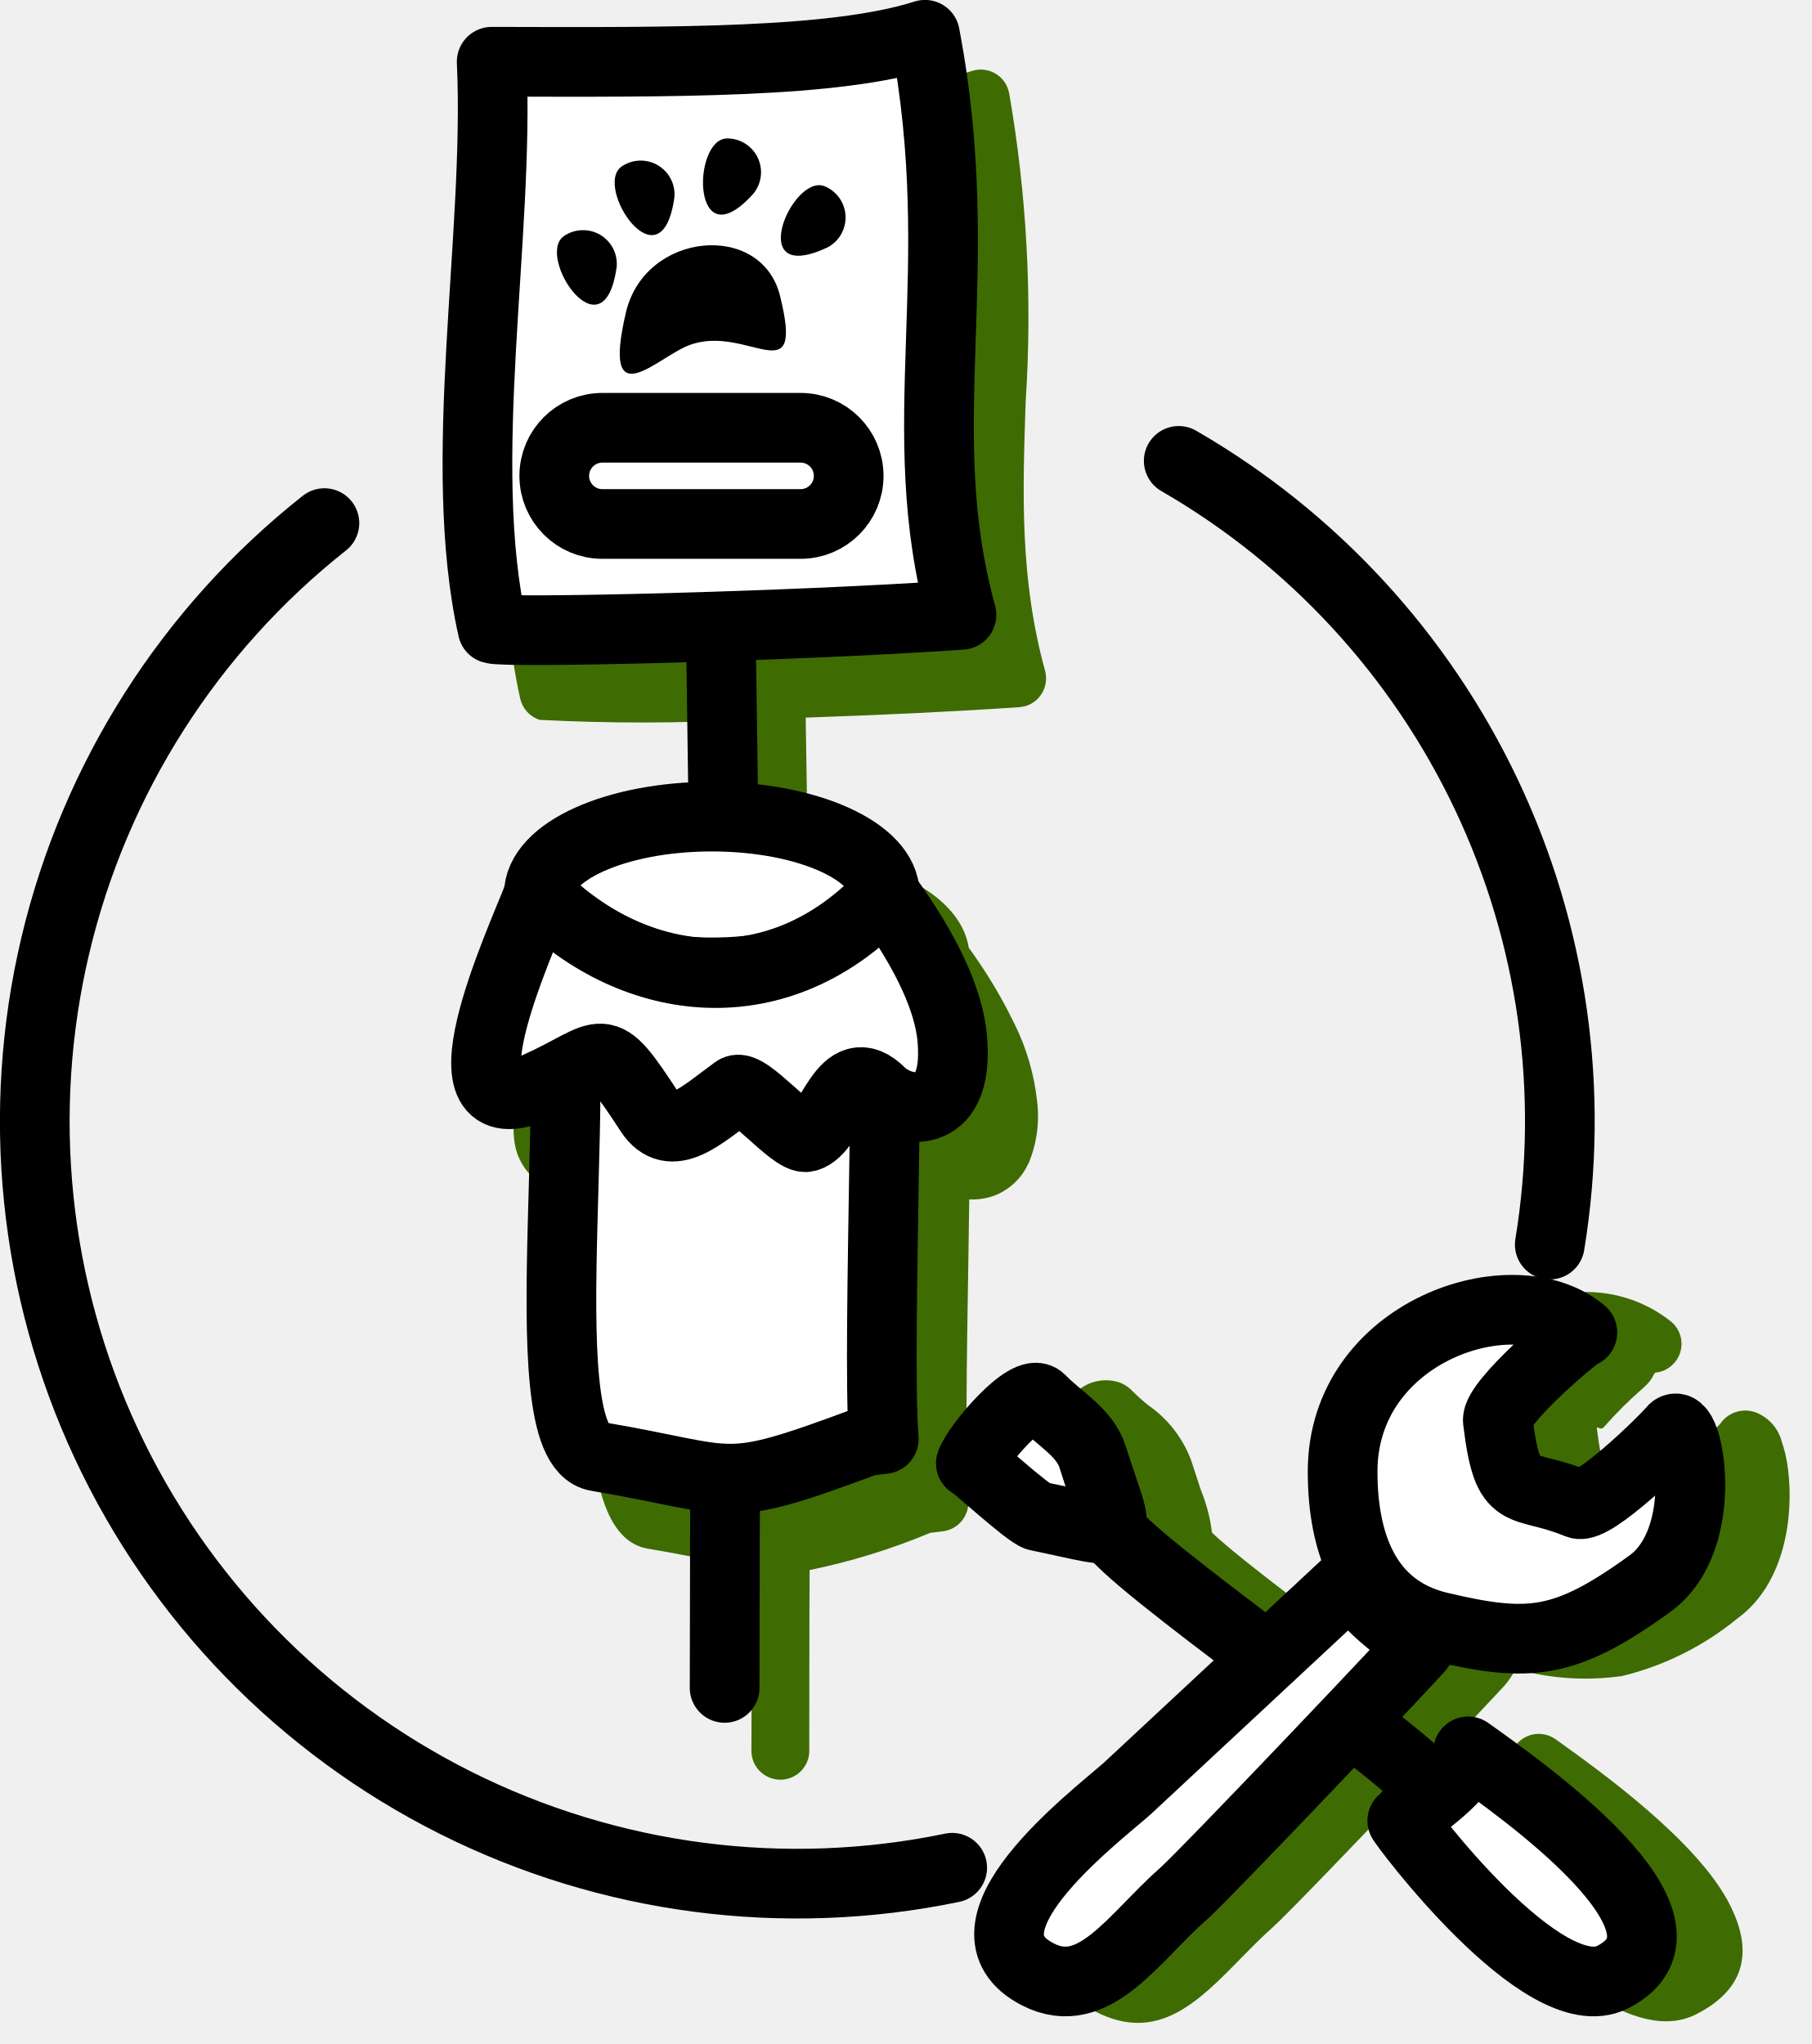
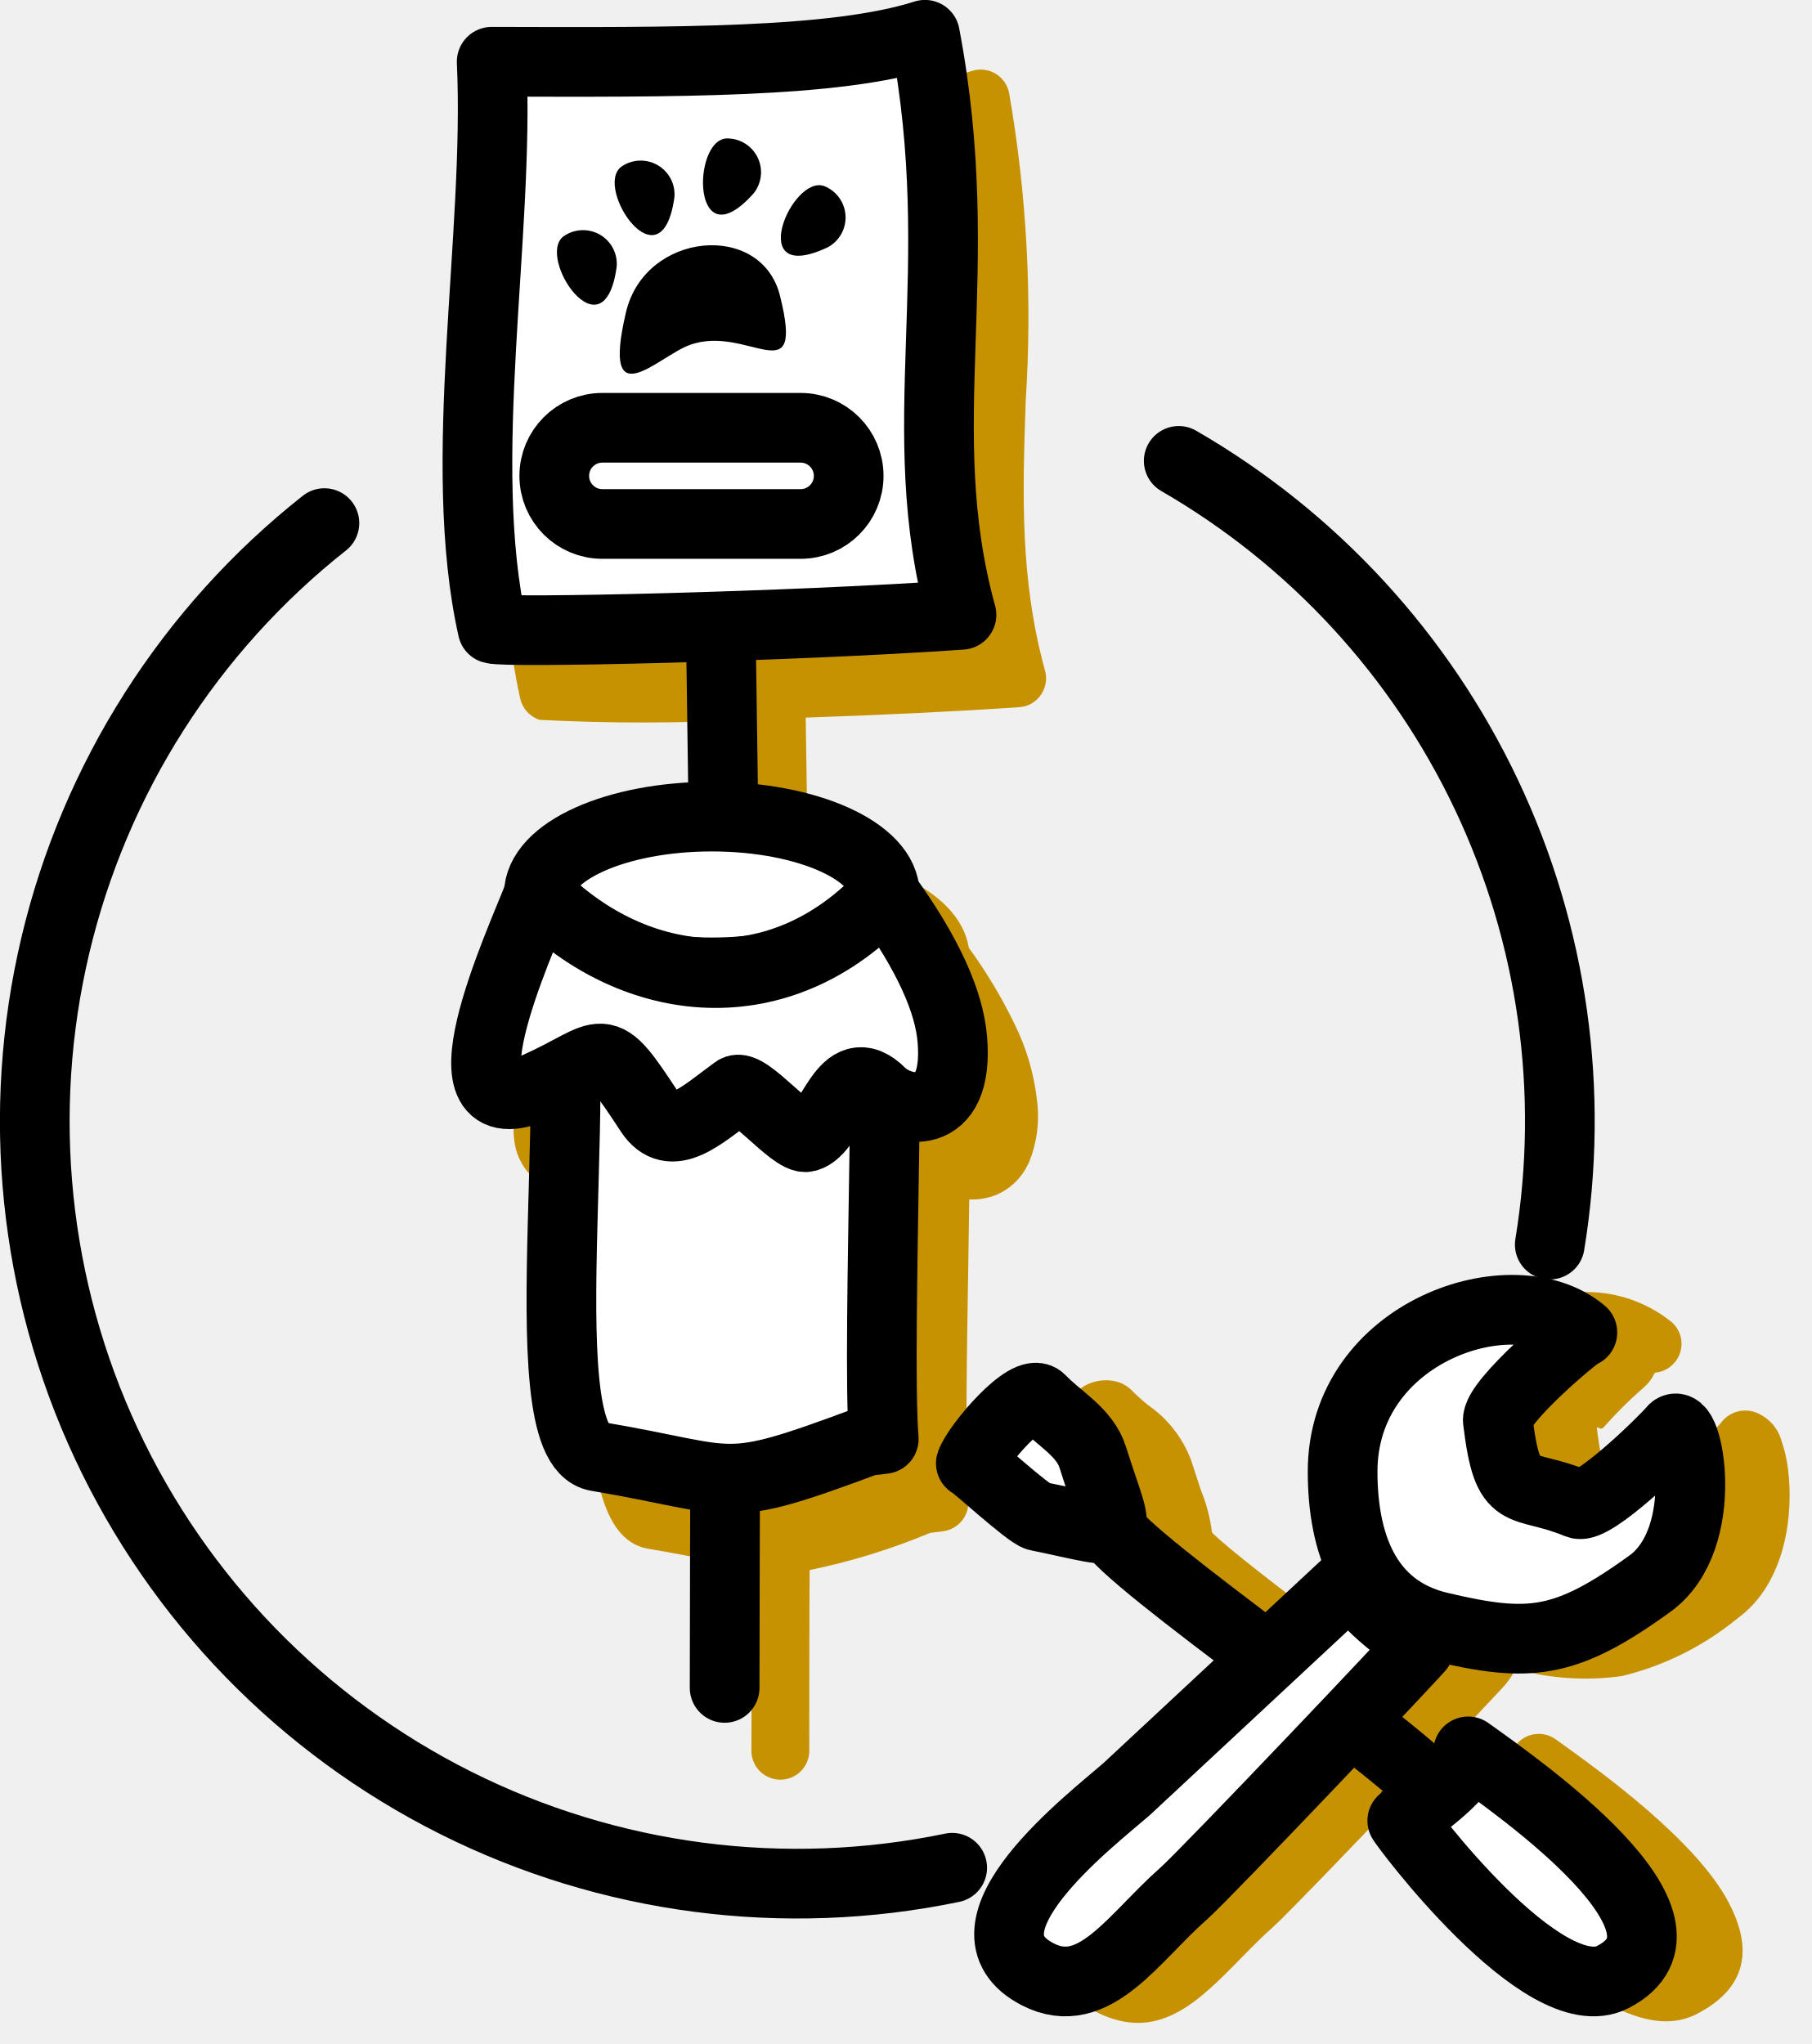
<svg xmlns="http://www.w3.org/2000/svg" width="78" height="88" viewBox="0 0 78 88" fill="none">
  <g clip-path="url(#clip0_660_1093)">
-     <path d="M34.839 75.409C34.83 75.734 34.694 76.042 34.462 76.268C34.229 76.494 33.917 76.621 33.593 76.621C33.268 76.621 32.956 76.494 32.723 76.268C32.491 76.042 32.355 75.734 32.346 75.409L32.369 69.246V67.52C31.897 67.443 31.362 67.334 30.728 67.21C30.008 67.063 29.141 66.885 27.894 66.676C25.068 66.196 25.238 60.211 25.409 53.994C25.44 52.949 25.471 51.904 25.486 50.874C23.821 51.455 22.846 50.967 22.335 49.837C21.491 47.971 23.187 43.844 24.1 41.63L24.363 40.987C24.487 39.64 25.579 38.509 27.274 37.743C28.863 37.08 30.561 36.715 32.283 36.667C32.26 34.767 32.237 32.858 32.206 30.984C29.217 31.144 26.221 31.146 23.232 30.992C23.026 30.926 22.841 30.808 22.694 30.649C22.548 30.491 22.445 30.297 22.396 30.086C21.366 25.502 21.715 20.075 22.048 14.786C22.305 11.682 22.399 8.567 22.328 5.453C22.319 5.29 22.343 5.126 22.398 4.972C22.453 4.818 22.538 4.676 22.648 4.555C22.758 4.434 22.891 4.336 23.04 4.267C23.188 4.198 23.349 4.159 23.512 4.153H24.085C31.696 4.176 38.246 4.199 41.846 3.053C42.159 2.954 42.499 2.983 42.791 3.134C43.082 3.285 43.302 3.545 43.402 3.858L43.441 4.005C44.204 8.393 44.443 12.855 44.153 17.299C44.021 21.248 43.897 24.91 44.989 28.882C45.074 29.199 45.031 29.537 44.868 29.822C44.706 30.108 44.438 30.318 44.122 30.407C44.037 30.422 43.959 30.438 43.874 30.446C41.187 30.632 37.866 30.787 34.684 30.895C34.715 32.823 34.746 34.774 34.769 36.733C36.163 36.853 37.53 37.193 38.818 37.74C40.444 38.468 41.505 39.54 41.706 40.806C42.452 41.828 43.105 42.915 43.658 44.053L43.689 44.115C44.192 45.139 44.514 46.242 44.641 47.375C44.762 48.303 44.634 49.246 44.269 50.108H44.261C43.981 50.717 43.481 51.198 42.861 51.453C42.499 51.594 42.111 51.658 41.723 51.639L41.684 54.388C41.614 58.654 41.552 62.781 41.684 64.6C41.706 64.918 41.605 65.232 41.403 65.478C41.201 65.725 40.913 65.884 40.597 65.925L40.04 65.995C38.367 66.695 36.63 67.231 34.853 67.595L34.845 69.244C34.845 70.769 34.837 72.144 34.837 75.407L34.839 75.409Z" fill="#3E6C02" />
+     <path d="M34.839 75.409C34.83 75.734 34.694 76.042 34.462 76.268C34.229 76.494 33.917 76.621 33.593 76.621C33.268 76.621 32.956 76.494 32.723 76.268C32.491 76.042 32.355 75.734 32.346 75.409L32.369 69.246V67.52C31.897 67.443 31.362 67.334 30.728 67.21C30.008 67.063 29.141 66.885 27.894 66.676C25.068 66.196 25.238 60.211 25.409 53.994C25.44 52.949 25.471 51.904 25.486 50.874C23.821 51.455 22.846 50.967 22.335 49.837C21.491 47.971 23.187 43.844 24.1 41.63L24.363 40.987C24.487 39.64 25.579 38.509 27.274 37.743C28.863 37.08 30.561 36.715 32.283 36.667C32.26 34.767 32.237 32.858 32.206 30.984C29.217 31.144 26.221 31.146 23.232 30.992C23.026 30.926 22.841 30.808 22.694 30.649C22.548 30.491 22.445 30.297 22.396 30.086C21.366 25.502 21.715 20.075 22.048 14.786C22.305 11.682 22.399 8.567 22.328 5.453C22.319 5.29 22.343 5.126 22.398 4.972C22.453 4.818 22.538 4.676 22.648 4.555C22.758 4.434 22.891 4.336 23.04 4.267C23.188 4.198 23.349 4.159 23.512 4.153H24.085C31.696 4.176 38.246 4.199 41.846 3.053C42.159 2.954 42.499 2.983 42.791 3.134C43.082 3.285 43.302 3.545 43.402 3.858L43.441 4.005C44.204 8.393 44.443 12.855 44.153 17.299C44.021 21.248 43.897 24.91 44.989 28.882C45.074 29.199 45.031 29.537 44.868 29.822C44.706 30.108 44.438 30.318 44.122 30.407C44.037 30.422 43.959 30.438 43.874 30.446C41.187 30.632 37.866 30.787 34.684 30.895C34.715 32.823 34.746 34.774 34.769 36.733C36.163 36.853 37.53 37.193 38.818 37.74C40.444 38.468 41.505 39.54 41.706 40.806C42.452 41.828 43.105 42.915 43.658 44.053L43.689 44.115C44.192 45.139 44.514 46.242 44.641 47.375C44.762 48.303 44.634 49.246 44.269 50.108H44.261C43.981 50.717 43.481 51.198 42.861 51.453C42.499 51.594 42.111 51.658 41.723 51.639L41.684 54.388C41.614 58.654 41.552 62.781 41.684 64.6C41.706 64.918 41.605 65.232 41.403 65.478C41.201 65.725 40.913 65.884 40.597 65.925L40.04 65.995C38.367 66.695 36.63 67.231 34.853 67.595L34.845 69.244C34.845 70.769 34.837 72.144 34.837 75.407L34.839 75.409Z" fill="#C79202" />
    <path d="M40.99 80.412C33.752 81.914 26.219 80.928 19.61 77.615C13.002 74.302 7.705 68.855 4.578 62.157C1.451 55.458 0.677 47.9 2.381 40.707C4.084 33.513 8.166 27.105 13.965 22.521" stroke="black" stroke-width="3" stroke-miterlimit="22.926" stroke-linecap="round" stroke-linejoin="round" />
    <path d="M31.194 72.669C31.194 61.469 31.488 26.81 30.381 8.329" stroke="black" stroke-width="3" stroke-miterlimit="22.926" stroke-linecap="round" stroke-linejoin="round" />
    <path fill-rule="evenodd" clip-rule="evenodd" d="M39.818 1.5C41.769 11.767 39.152 18.348 41.39 26.47C33.88 26.989 21.778 27.26 21.205 27.07C19.595 19.885 21.515 10.207 21.166 2.658C29.102 2.681 35.954 2.728 39.818 1.497V1.5Z" fill="white" stroke="black" stroke-width="3" stroke-miterlimit="22.926" stroke-linecap="round" stroke-linejoin="round" />
    <path fill-rule="evenodd" clip-rule="evenodd" d="M38.044 61.953C37.719 57.71 38.493 41.04 37.866 38.904C39.004 41.761 28.583 42.922 25.466 40.104C24.927 39.679 24.252 39.466 23.566 39.504C25.68 44.289 22.482 62.159 25.703 62.704C31.889 63.749 30.903 64.431 37.325 62.038L38.044 61.953Z" fill="white" stroke="black" stroke-width="3" stroke-miterlimit="22.926" stroke-linecap="round" stroke-linejoin="round" />
    <path d="M30.643 41.863C34.757 41.863 38.091 40.362 38.091 38.51C38.091 36.658 34.757 35.157 30.643 35.157C26.53 35.157 23.195 36.658 23.195 38.51C23.195 40.362 26.53 41.863 30.643 41.863Z" fill="white" stroke="black" stroke-width="3" stroke-miterlimit="22.926" stroke-linecap="round" stroke-linejoin="round" />
    <path fill-rule="evenodd" clip-rule="evenodd" d="M23.195 38.509C22.375 40.63 18.549 48.853 23.149 46.778C26.177 45.415 25.797 44.556 27.98 47.893C28.887 49.279 30.18 48.032 31.666 46.941C32.138 46.593 34.151 49.101 34.724 48.954C35.846 48.66 36.273 45.392 37.928 47.054C38.773 47.89 41.312 48.424 40.995 44.739C40.862 43.152 39.98 41.1 38.094 38.506C33.594 43.33 27.395 42.706 23.195 38.506L23.195 38.509Z" fill="white" stroke="black" stroke-width="3" stroke-miterlimit="22.926" stroke-linecap="round" stroke-linejoin="round" />
    <path d="M34.463 18.417H25.931C24.788 18.417 23.86 19.344 23.86 20.488C23.86 21.632 24.788 22.559 25.931 22.559H34.463C35.607 22.559 36.534 21.632 36.534 20.488C36.534 19.344 35.607 18.417 34.463 18.417Z" fill="white" stroke="black" stroke-width="3" stroke-miterlimit="22.926" stroke-linecap="round" stroke-linejoin="round" />
    <path fill-rule="evenodd" clip-rule="evenodd" d="M26.948 13.439C27.769 9.97 32.77 9.514 33.576 12.727C34.652 17.047 32.176 13.927 29.682 14.856C28.312 15.356 25.864 18.046 26.948 13.439Z" fill="black" />
    <path fill-rule="evenodd" clip-rule="evenodd" d="M35.638 10.644C35.881 10.512 36.082 10.314 36.217 10.072C36.351 9.83 36.414 9.555 36.398 9.279C36.382 9.002 36.287 8.737 36.125 8.512C35.963 8.288 35.74 8.114 35.483 8.012C34.074 7.493 32.022 12.355 35.638 10.644Z" fill="black" />
    <path fill-rule="evenodd" clip-rule="evenodd" d="M32.439 8.329C32.613 8.114 32.721 7.853 32.752 7.577C32.783 7.302 32.734 7.024 32.613 6.775C32.491 6.527 32.3 6.318 32.064 6.173C31.828 6.029 31.555 5.955 31.278 5.96C29.768 6.03 29.776 11.31 32.439 8.329Z" fill="black" />
    <path fill-rule="evenodd" clip-rule="evenodd" d="M29.032 8.492C29.056 8.216 29 7.94 28.872 7.695C28.743 7.45 28.548 7.247 28.308 7.108C28.069 6.97 27.795 6.903 27.519 6.915C27.242 6.927 26.975 7.018 26.748 7.176C25.54 8.074 28.482 12.448 29.032 8.492Z" fill="black" />
    <path fill-rule="evenodd" clip-rule="evenodd" d="M26.547 11.488C26.571 11.212 26.516 10.935 26.388 10.69C26.26 10.444 26.064 10.241 25.824 10.102C25.584 9.964 25.31 9.897 25.034 9.91C24.757 9.922 24.49 10.013 24.263 10.172C23.055 11.07 25.997 15.444 26.547 11.488Z" fill="black" />
    <path d="M50.742 19.842C56.517 23.178 61.139 28.194 63.992 34.222C66.846 40.249 67.796 47.003 66.715 53.584" stroke="black" stroke-width="3" stroke-miterlimit="22.926" stroke-linecap="round" stroke-linejoin="round" />
-     <path d="M68.121 55.628C69.509 55.586 70.866 56.04 71.949 56.908C72.195 57.117 72.349 57.413 72.381 57.733C72.413 58.054 72.319 58.374 72.119 58.627C72.08 58.673 72.042 58.712 72.003 58.751L71.988 58.766C71.797 58.949 71.551 59.063 71.288 59.091C71.164 59.106 71.203 59.347 70.754 59.741C70.146 60.268 69.574 60.836 69.043 61.441C68.88 61.627 68.726 61.333 68.743 61.511C68.975 63.346 69.143 63.392 69.719 63.532C70.305 63.675 70.88 63.861 71.438 64.089C71.701 64.197 71.338 63.748 71.655 63.501C72.51 62.827 73.312 62.089 74.055 61.294C74.215 61.061 74.447 60.886 74.715 60.796C74.983 60.706 75.273 60.705 75.542 60.794C75.812 60.891 76.056 61.051 76.254 61.259C76.451 61.467 76.597 61.719 76.68 61.994V62.002C76.826 62.416 76.925 62.844 76.974 63.28C77.214 65.18 76.881 68.166 74.791 69.68C73.343 70.868 71.647 71.714 69.828 72.158C68.296 72.375 66.735 72.273 65.244 71.858C65.077 72.186 64.86 72.486 64.601 72.748L63.201 74.242L63.023 74.436C63.766 75.036 64.432 75.574 64.959 76.054C64.975 76.036 64.989 76.015 64.998 75.992C64.985 75.829 65.004 75.666 65.054 75.51C65.104 75.355 65.184 75.211 65.29 75.087C65.395 74.963 65.524 74.86 65.67 74.786C65.815 74.711 65.973 74.666 66.136 74.653C66.43 74.63 66.723 74.709 66.964 74.878L67.158 75.017C68.858 76.24 73.05 79.237 74.444 81.962C75.412 83.836 75.28 85.562 73.027 86.716C70.364 88.079 66.593 84.602 64.286 81.978C63.744 81.351 63.272 80.778 62.939 80.344C62.682 80.034 62.452 79.702 62.25 79.353C62.215 79.27 62.186 79.185 62.165 79.097C62.116 78.853 62.142 78.6 62.239 78.371C62.335 78.142 62.498 77.948 62.707 77.812L62.839 77.712L62.978 77.612C62.513 77.212 61.948 76.753 61.306 76.249C58.606 79.098 55.36 82.466 54.818 82.949C54.338 83.375 53.897 83.824 53.471 84.257C51.571 86.2 49.84 87.981 47.153 86.603C44.877 85.434 44.815 83.692 45.753 81.872C46.729 79.972 48.974 78.063 50.236 76.994L50.736 76.568L55.691 71.961C53.803 70.598 52 69.122 50.291 67.54C49.746 67.478 49.205 67.38 48.673 67.246L47.473 66.99C47.297 66.953 47.13 66.879 46.985 66.773C46.251 66.284 45.555 65.74 44.902 65.147C44.577 64.861 44.585 64.729 44.453 64.675L44.407 64.66C44.102 64.546 43.853 64.317 43.715 64.022C43.576 63.727 43.558 63.389 43.664 63.081C44.153 62.117 44.806 61.245 45.592 60.503C45.886 60.221 46.208 59.969 46.552 59.752C46.785 59.591 47.053 59.486 47.333 59.445C47.614 59.403 47.9 59.426 48.17 59.512C48.232 59.531 48.292 59.557 48.348 59.589C48.502 59.667 48.641 59.772 48.758 59.899L48.766 59.907C48.98 60.118 49.205 60.319 49.44 60.507C50.278 61.089 50.918 61.913 51.275 62.868C51.438 63.379 51.585 63.805 51.701 64.168C51.939 64.748 52.098 65.358 52.173 65.98C52.909 66.708 55.123 68.403 57.539 70.231L60.226 67.738C59.787 66.488 59.575 65.169 59.599 63.844C59.577 61.969 60.237 60.15 61.457 58.726C62.29 57.769 63.316 56.998 64.468 56.464C65.619 55.929 66.87 55.644 68.139 55.626L68.121 55.628Z" fill="#3E6C02" />
+     <path d="M68.121 55.628C69.509 55.586 70.866 56.04 71.949 56.908C72.195 57.117 72.349 57.413 72.381 57.733C72.413 58.054 72.319 58.374 72.119 58.627C72.08 58.673 72.042 58.712 72.003 58.751L71.988 58.766C71.797 58.949 71.551 59.063 71.288 59.091C71.164 59.106 71.203 59.347 70.754 59.741C70.146 60.268 69.574 60.836 69.043 61.441C68.88 61.627 68.726 61.333 68.743 61.511C68.975 63.346 69.143 63.392 69.719 63.532C70.305 63.675 70.88 63.861 71.438 64.089C71.701 64.197 71.338 63.748 71.655 63.501C72.51 62.827 73.312 62.089 74.055 61.294C74.215 61.061 74.447 60.886 74.715 60.796C74.983 60.706 75.273 60.705 75.542 60.794C75.812 60.891 76.056 61.051 76.254 61.259C76.451 61.467 76.597 61.719 76.68 61.994V62.002C76.826 62.416 76.925 62.844 76.974 63.28C77.214 65.18 76.881 68.166 74.791 69.68C73.343 70.868 71.647 71.714 69.828 72.158C68.296 72.375 66.735 72.273 65.244 71.858C65.077 72.186 64.86 72.486 64.601 72.748L63.201 74.242L63.023 74.436C63.766 75.036 64.432 75.574 64.959 76.054C64.975 76.036 64.989 76.015 64.998 75.992C64.985 75.829 65.004 75.666 65.054 75.51C65.104 75.355 65.184 75.211 65.29 75.087C65.395 74.963 65.524 74.86 65.67 74.786C65.815 74.711 65.973 74.666 66.136 74.653C66.43 74.63 66.723 74.709 66.964 74.878L67.158 75.017C68.858 76.24 73.05 79.237 74.444 81.962C75.412 83.836 75.28 85.562 73.027 86.716C70.364 88.079 66.593 84.602 64.286 81.978C63.744 81.351 63.272 80.778 62.939 80.344C62.682 80.034 62.452 79.702 62.25 79.353C62.215 79.27 62.186 79.185 62.165 79.097C62.116 78.853 62.142 78.6 62.239 78.371C62.335 78.142 62.498 77.948 62.707 77.812L62.839 77.712L62.978 77.612C62.513 77.212 61.948 76.753 61.306 76.249C58.606 79.098 55.36 82.466 54.818 82.949C54.338 83.375 53.897 83.824 53.471 84.257C51.571 86.2 49.84 87.981 47.153 86.603C44.877 85.434 44.815 83.692 45.753 81.872C46.729 79.972 48.974 78.063 50.236 76.994L50.736 76.568L55.691 71.961C53.803 70.598 52 69.122 50.291 67.54C49.746 67.478 49.205 67.38 48.673 67.246L47.473 66.99C47.297 66.953 47.13 66.879 46.985 66.773C46.251 66.284 45.555 65.74 44.902 65.147C44.577 64.861 44.585 64.729 44.453 64.675L44.407 64.66C44.102 64.546 43.853 64.317 43.715 64.022C43.576 63.727 43.558 63.389 43.664 63.081C44.153 62.117 44.806 61.245 45.592 60.503C45.886 60.221 46.208 59.969 46.552 59.752C46.785 59.591 47.053 59.486 47.333 59.445C47.614 59.403 47.9 59.426 48.17 59.512C48.232 59.531 48.292 59.557 48.348 59.589C48.502 59.667 48.641 59.772 48.758 59.899L48.766 59.907C48.98 60.118 49.205 60.319 49.44 60.507C50.278 61.089 50.918 61.913 51.275 62.868C51.438 63.379 51.585 63.805 51.701 64.168C51.939 64.748 52.098 65.358 52.173 65.98C52.909 66.708 55.123 68.403 57.539 70.231L60.226 67.738C59.787 66.488 59.575 65.169 59.599 63.844C59.577 61.969 60.237 60.15 61.457 58.726C62.29 57.769 63.316 56.998 64.468 56.464C65.619 55.929 66.87 55.644 68.139 55.626L68.121 55.628Z" fill="#C79202" />
    <path fill-rule="evenodd" clip-rule="evenodd" d="M68.118 57.362C65.168 54.862 57.797 57.292 57.797 63.355C57.797 66.406 58.765 69.278 61.97 70.037C65.818 70.943 67.359 70.837 71.029 68.179C73.729 66.22 72.639 60.762 71.997 61.579C71.641 62.02 68.575 65.009 67.932 64.746C65.432 63.709 64.92 64.761 64.479 61.169C64.379 60.379 68.025 57.29 68.118 57.369V57.362Z" fill="white" stroke="black" stroke-width="3" stroke-miterlimit="22.926" stroke-linecap="round" stroke-linejoin="round" />
    <path fill-rule="evenodd" clip-rule="evenodd" d="M41.792 62.999C42.055 62.24 44.246 59.67 44.804 60.258C45.578 61.071 46.704 61.652 47.042 62.743C48.196 66.436 48.691 66.096 44.673 65.275C44.278 65.198 41.815 62.921 41.792 62.999Z" fill="white" stroke="black" stroke-width="3" stroke-miterlimit="22.926" stroke-linecap="round" stroke-linejoin="round" />
    <path d="M47.762 65.74C48.462 67.211 60.382 75.31 62.047 77.431" stroke="black" stroke-width="3" stroke-miterlimit="22.926" stroke-linecap="round" stroke-linejoin="round" />
    <path fill-rule="evenodd" clip-rule="evenodd" d="M48.513 77.013C46.964 78.368 40.847 83.037 44.679 85.003C47.096 86.242 48.779 83.439 50.959 81.519C51.895 80.698 61.233 70.858 61.187 70.827C60.52 70.339 58.26 68.783 58.337 67.862L48.513 77.013Z" fill="white" stroke="black" stroke-width="3" stroke-miterlimit="22.926" stroke-linecap="round" stroke-linejoin="round" />
    <path fill-rule="evenodd" clip-rule="evenodd" d="M69.426 85.119C66.437 86.652 60.305 78.391 60.352 78.36C61.01 77.872 63.271 76.316 63.201 75.402C65.408 76.981 73.831 82.858 69.426 85.119Z" fill="white" stroke="black" stroke-width="3" stroke-miterlimit="22.926" stroke-linecap="round" stroke-linejoin="round" />
  </g>
  <defs>
    <clipPath id="clip0_660_1093">
      <rect width="77.041" height="87.086" fill="white" />
    </clipPath>
  </defs>
</svg>
